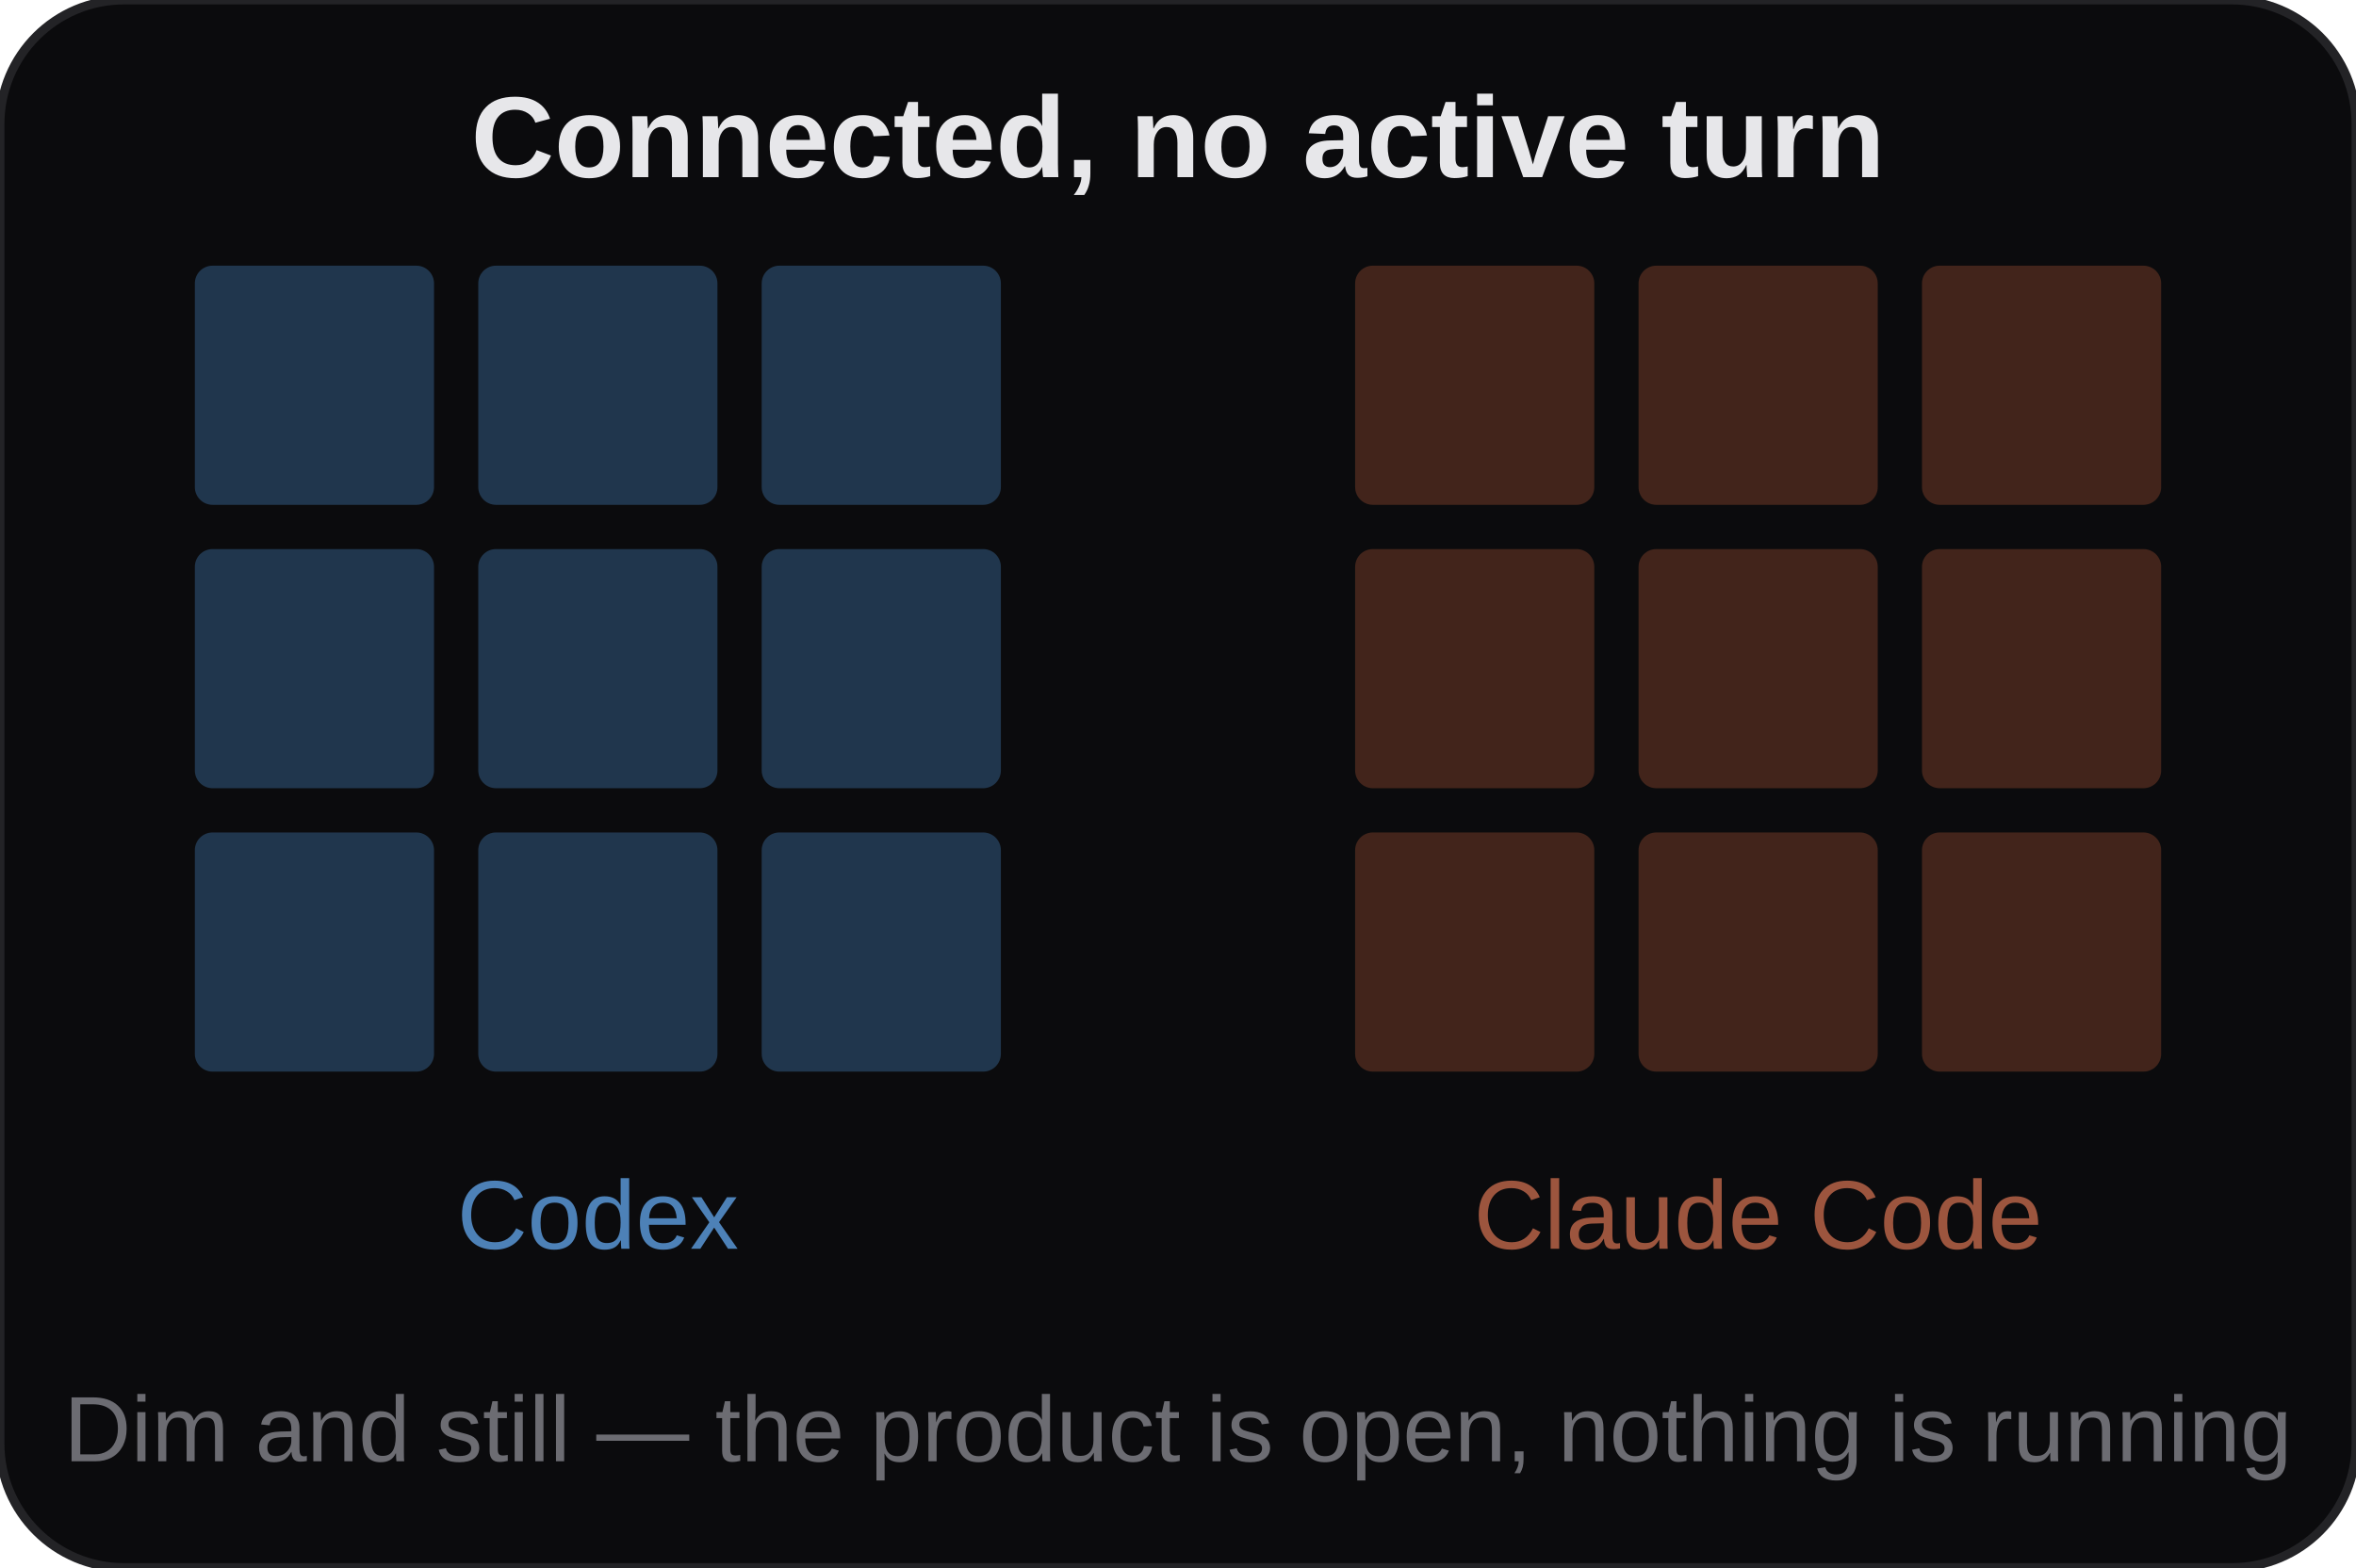
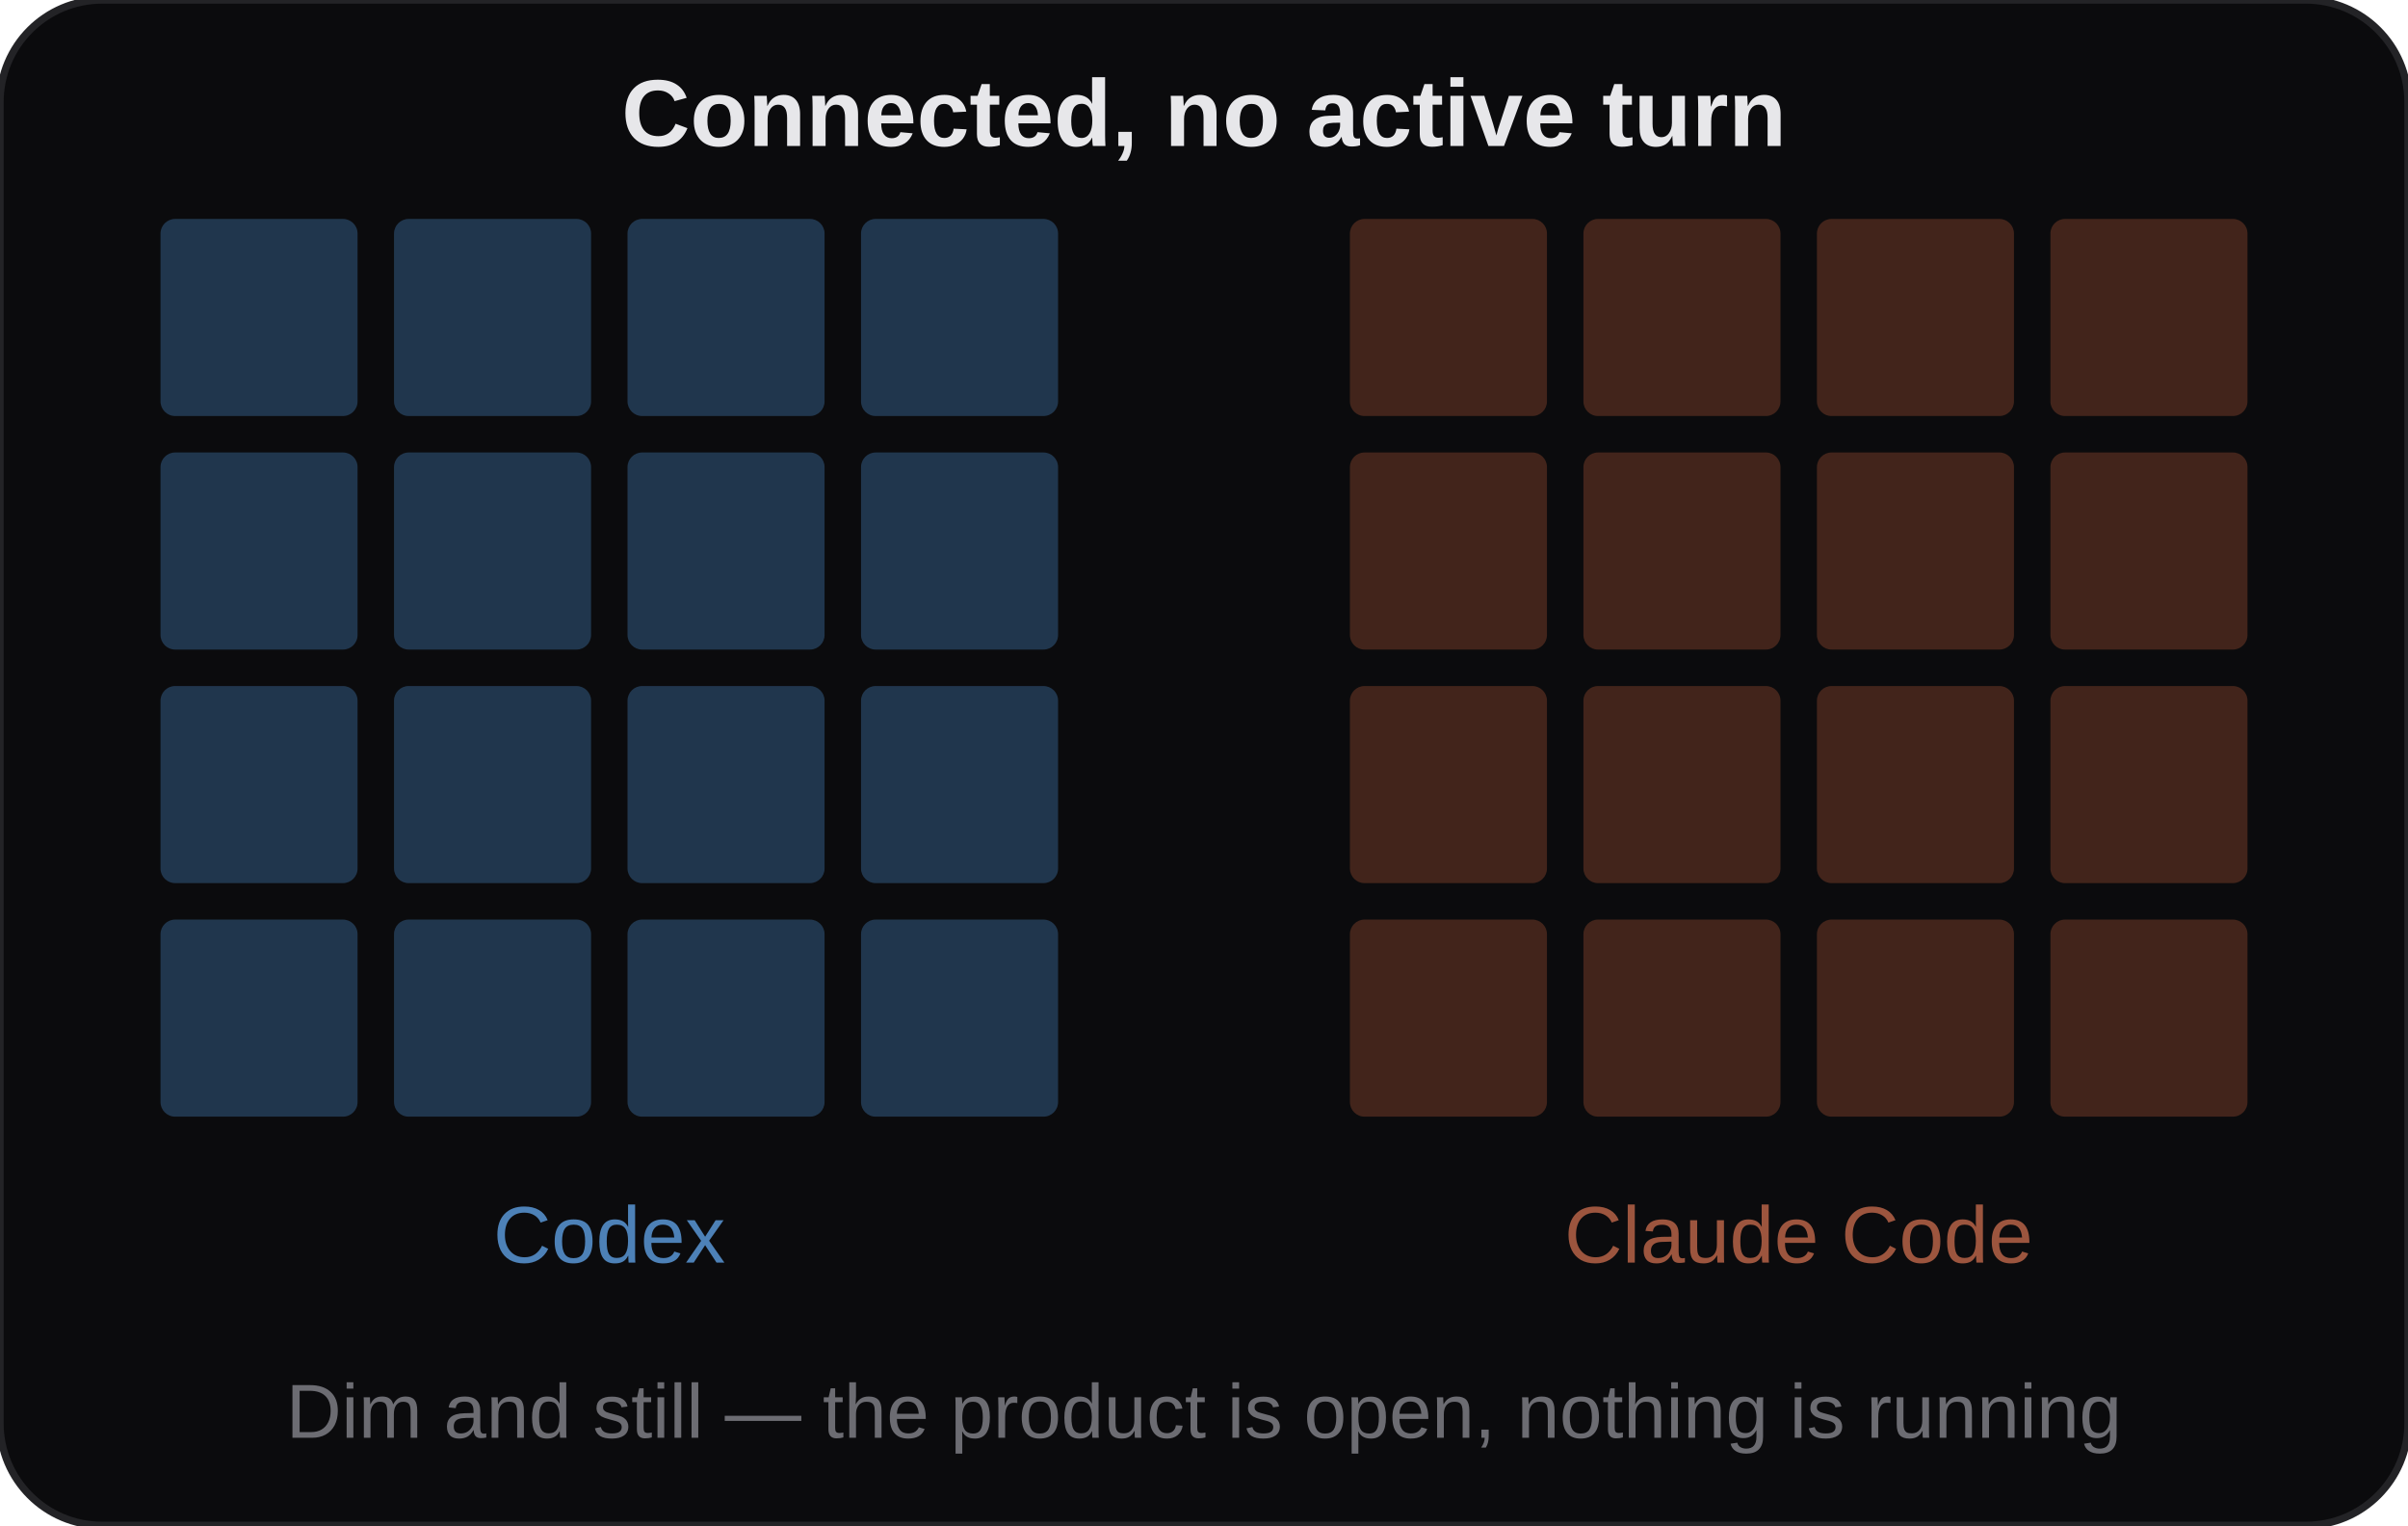
- <svg xmlns="http://www.w3.org/2000/svg" viewBox="0 0 266 177" width="266" height="177" role="img" aria-label="Connected, no active turn: Codex and Claude Code status matrix">
-   <rect x="0" y="0" width="266" height="177" rx="14" ry="14" fill="#0B0B0D" stroke="#232326" stroke-width="1" />
-   <text x="133.0" y="20" text-anchor="middle" font-family="-apple-system, 'SF Pro Text', 'Helvetica Neue', Arial, sans-serif" font-size="13" font-weight="600" fill="#E7E7EA">Connected, no active turn</text>
+ <svg xmlns="http://www.w3.org/2000/svg" viewBox="0 0 330 209" width="330" height="209" role="img" aria-label="Connected, no active turn: Codex and Claude Code status matrix">
+   <rect x="0" y="0" width="330" height="209" rx="14" ry="14" fill="#0B0B0D" stroke="#232326" stroke-width="1" />
+   <text x="165.0" y="20" text-anchor="middle" font-family="-apple-system, 'SF Pro Text', 'Helvetica Neue', Arial, sans-serif" font-size="13" font-weight="600" fill="#E7E7EA">Connected, no active turn</text>
  <g transform="translate(22,30)">
    <rect x="0" y="0" width="27" height="27" rx="2" ry="2" fill="#101B26" />
    <rect x="0" y="0" width="27" height="27" rx="2" ry="2" fill="#6CB4FF" opacity="0.180" />
    <rect x="32" y="0" width="27" height="27" rx="2" ry="2" fill="#101B26" />
    <rect x="32" y="0" width="27" height="27" rx="2" ry="2" fill="#6CB4FF" opacity="0.180" />
    <rect x="64" y="0" width="27" height="27" rx="2" ry="2" fill="#101B26" />
    <rect x="64" y="0" width="27" height="27" rx="2" ry="2" fill="#6CB4FF" opacity="0.180" />
+     <rect x="96" y="0" width="27" height="27" rx="2" ry="2" fill="#101B26" />
+     <rect x="96" y="0" width="27" height="27" rx="2" ry="2" fill="#6CB4FF" opacity="0.180" />
    <rect x="0" y="32" width="27" height="27" rx="2" ry="2" fill="#101B26" />
    <rect x="0" y="32" width="27" height="27" rx="2" ry="2" fill="#6CB4FF" opacity="0.180" />
    <rect x="32" y="32" width="27" height="27" rx="2" ry="2" fill="#101B26" />
    <rect x="32" y="32" width="27" height="27" rx="2" ry="2" fill="#6CB4FF" opacity="0.180" />
    <rect x="64" y="32" width="27" height="27" rx="2" ry="2" fill="#101B26" />
    <rect x="64" y="32" width="27" height="27" rx="2" ry="2" fill="#6CB4FF" opacity="0.180" />
+     <rect x="96" y="32" width="27" height="27" rx="2" ry="2" fill="#101B26" />
+     <rect x="96" y="32" width="27" height="27" rx="2" ry="2" fill="#6CB4FF" opacity="0.180" />
    <rect x="0" y="64" width="27" height="27" rx="2" ry="2" fill="#101B26" />
    <rect x="0" y="64" width="27" height="27" rx="2" ry="2" fill="#6CB4FF" opacity="0.180" />
    <rect x="32" y="64" width="27" height="27" rx="2" ry="2" fill="#101B26" />
    <rect x="32" y="64" width="27" height="27" rx="2" ry="2" fill="#6CB4FF" opacity="0.180" />
    <rect x="64" y="64" width="27" height="27" rx="2" ry="2" fill="#101B26" />
    <rect x="64" y="64" width="27" height="27" rx="2" ry="2" fill="#6CB4FF" opacity="0.180" />
+     <rect x="96" y="64" width="27" height="27" rx="2" ry="2" fill="#101B26" />
+     <rect x="96" y="64" width="27" height="27" rx="2" ry="2" fill="#6CB4FF" opacity="0.180" />
+     <rect x="0" y="96" width="27" height="27" rx="2" ry="2" fill="#101B26" />
+     <rect x="0" y="96" width="27" height="27" rx="2" ry="2" fill="#6CB4FF" opacity="0.180" />
+     <rect x="32" y="96" width="27" height="27" rx="2" ry="2" fill="#101B26" />
+     <rect x="32" y="96" width="27" height="27" rx="2" ry="2" fill="#6CB4FF" opacity="0.180" />
+     <rect x="64" y="96" width="27" height="27" rx="2" ry="2" fill="#101B26" />
+     <rect x="64" y="96" width="27" height="27" rx="2" ry="2" fill="#6CB4FF" opacity="0.180" />
+     <rect x="96" y="96" width="27" height="27" rx="2" ry="2" fill="#101B26" />
+     <rect x="96" y="96" width="27" height="27" rx="2" ry="2" fill="#6CB4FF" opacity="0.180" />
  </g>
-   <g transform="translate(153,30)">
+   <g transform="translate(185,30)">
    <rect x="0" y="0" width="27" height="27" rx="2" ry="2" fill="#21120D" />
    <rect x="0" y="0" width="27" height="27" rx="2" ry="2" fill="#D97757" opacity="0.180" />
    <rect x="32" y="0" width="27" height="27" rx="2" ry="2" fill="#21120D" />
    <rect x="32" y="0" width="27" height="27" rx="2" ry="2" fill="#D97757" opacity="0.180" />
    <rect x="64" y="0" width="27" height="27" rx="2" ry="2" fill="#21120D" />
    <rect x="64" y="0" width="27" height="27" rx="2" ry="2" fill="#D97757" opacity="0.180" />
+     <rect x="96" y="0" width="27" height="27" rx="2" ry="2" fill="#21120D" />
+     <rect x="96" y="0" width="27" height="27" rx="2" ry="2" fill="#D97757" opacity="0.180" />
    <rect x="0" y="32" width="27" height="27" rx="2" ry="2" fill="#21120D" />
    <rect x="0" y="32" width="27" height="27" rx="2" ry="2" fill="#D97757" opacity="0.180" />
    <rect x="32" y="32" width="27" height="27" rx="2" ry="2" fill="#21120D" />
    <rect x="32" y="32" width="27" height="27" rx="2" ry="2" fill="#D97757" opacity="0.180" />
    <rect x="64" y="32" width="27" height="27" rx="2" ry="2" fill="#21120D" />
    <rect x="64" y="32" width="27" height="27" rx="2" ry="2" fill="#D97757" opacity="0.180" />
+     <rect x="96" y="32" width="27" height="27" rx="2" ry="2" fill="#21120D" />
+     <rect x="96" y="32" width="27" height="27" rx="2" ry="2" fill="#D97757" opacity="0.180" />
    <rect x="0" y="64" width="27" height="27" rx="2" ry="2" fill="#21120D" />
    <rect x="0" y="64" width="27" height="27" rx="2" ry="2" fill="#D97757" opacity="0.180" />
    <rect x="32" y="64" width="27" height="27" rx="2" ry="2" fill="#21120D" />
    <rect x="32" y="64" width="27" height="27" rx="2" ry="2" fill="#D97757" opacity="0.180" />
    <rect x="64" y="64" width="27" height="27" rx="2" ry="2" fill="#21120D" />
    <rect x="64" y="64" width="27" height="27" rx="2" ry="2" fill="#D97757" opacity="0.180" />
+     <rect x="96" y="64" width="27" height="27" rx="2" ry="2" fill="#21120D" />
+     <rect x="96" y="64" width="27" height="27" rx="2" ry="2" fill="#D97757" opacity="0.180" />
+     <rect x="0" y="96" width="27" height="27" rx="2" ry="2" fill="#21120D" />
+     <rect x="0" y="96" width="27" height="27" rx="2" ry="2" fill="#D97757" opacity="0.180" />
+     <rect x="32" y="96" width="27" height="27" rx="2" ry="2" fill="#21120D" />
+     <rect x="32" y="96" width="27" height="27" rx="2" ry="2" fill="#D97757" opacity="0.180" />
+     <rect x="64" y="96" width="27" height="27" rx="2" ry="2" fill="#21120D" />
+     <rect x="64" y="96" width="27" height="27" rx="2" ry="2" fill="#D97757" opacity="0.180" />
+     <rect x="96" y="96" width="27" height="27" rx="2" ry="2" fill="#21120D" />
+     <rect x="96" y="96" width="27" height="27" rx="2" ry="2" fill="#D97757" opacity="0.180" />
  </g>
-   <text x="67.5" y="141" text-anchor="middle" font-family="-apple-system, 'SF Pro Text', 'Helvetica Neue', Arial, sans-serif" font-size="11" fill="#4D81B7">Codex</text>
-   <text x="198.5" y="141" text-anchor="middle" font-family="-apple-system, 'SF Pro Text', 'Helvetica Neue', Arial, sans-serif" font-size="11" fill="#9C553E">Claude Code</text>
-   <text x="133.0" y="165" text-anchor="middle" font-family="-apple-system, 'SF Pro Text', 'Helvetica Neue', Arial, sans-serif" font-size="10.5" fill="#6C6C72">Dim and still — the product is open, nothing is running</text>
+   <text x="83.5" y="173" text-anchor="middle" font-family="-apple-system, 'SF Pro Text', 'Helvetica Neue', Arial, sans-serif" font-size="11" fill="#4D81B7">Codex</text>
+   <text x="246.5" y="173" text-anchor="middle" font-family="-apple-system, 'SF Pro Text', 'Helvetica Neue', Arial, sans-serif" font-size="11" fill="#9C553E">Claude Code</text>
+   <text x="165.0" y="197" text-anchor="middle" font-family="-apple-system, 'SF Pro Text', 'Helvetica Neue', Arial, sans-serif" font-size="10.5" fill="#6C6C72">Dim and still — the product is open, nothing is running</text>
</svg>
